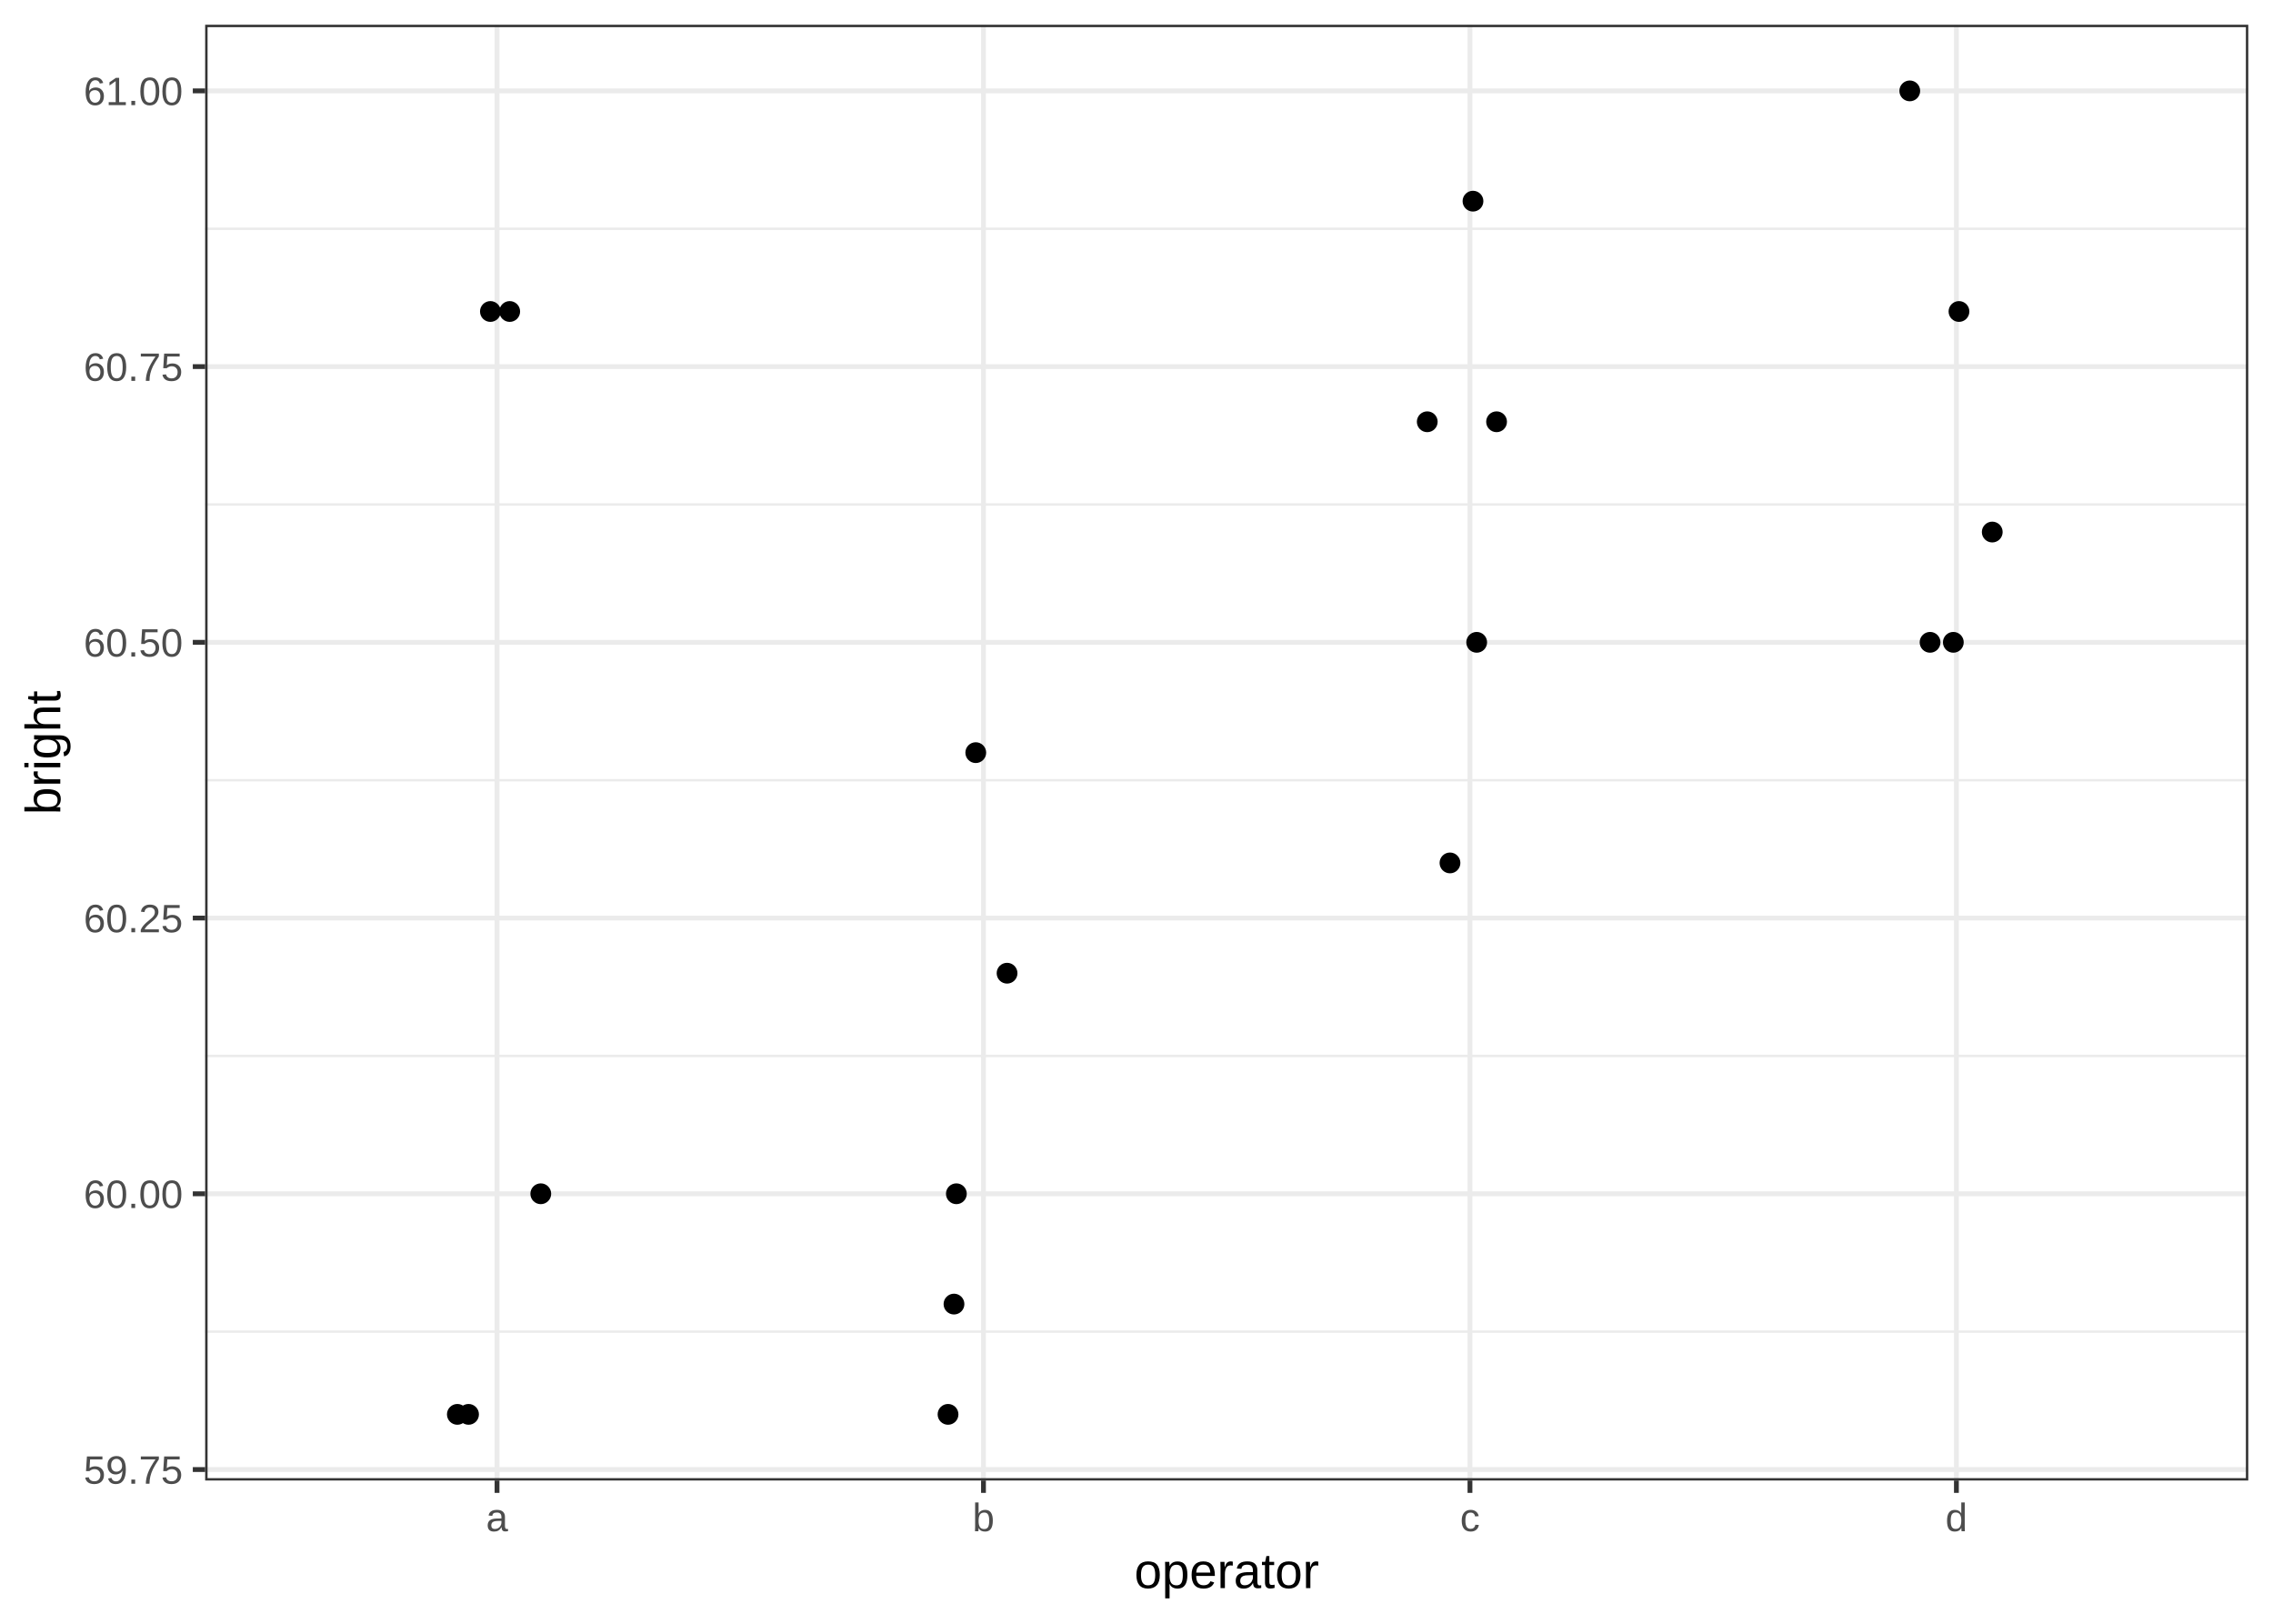
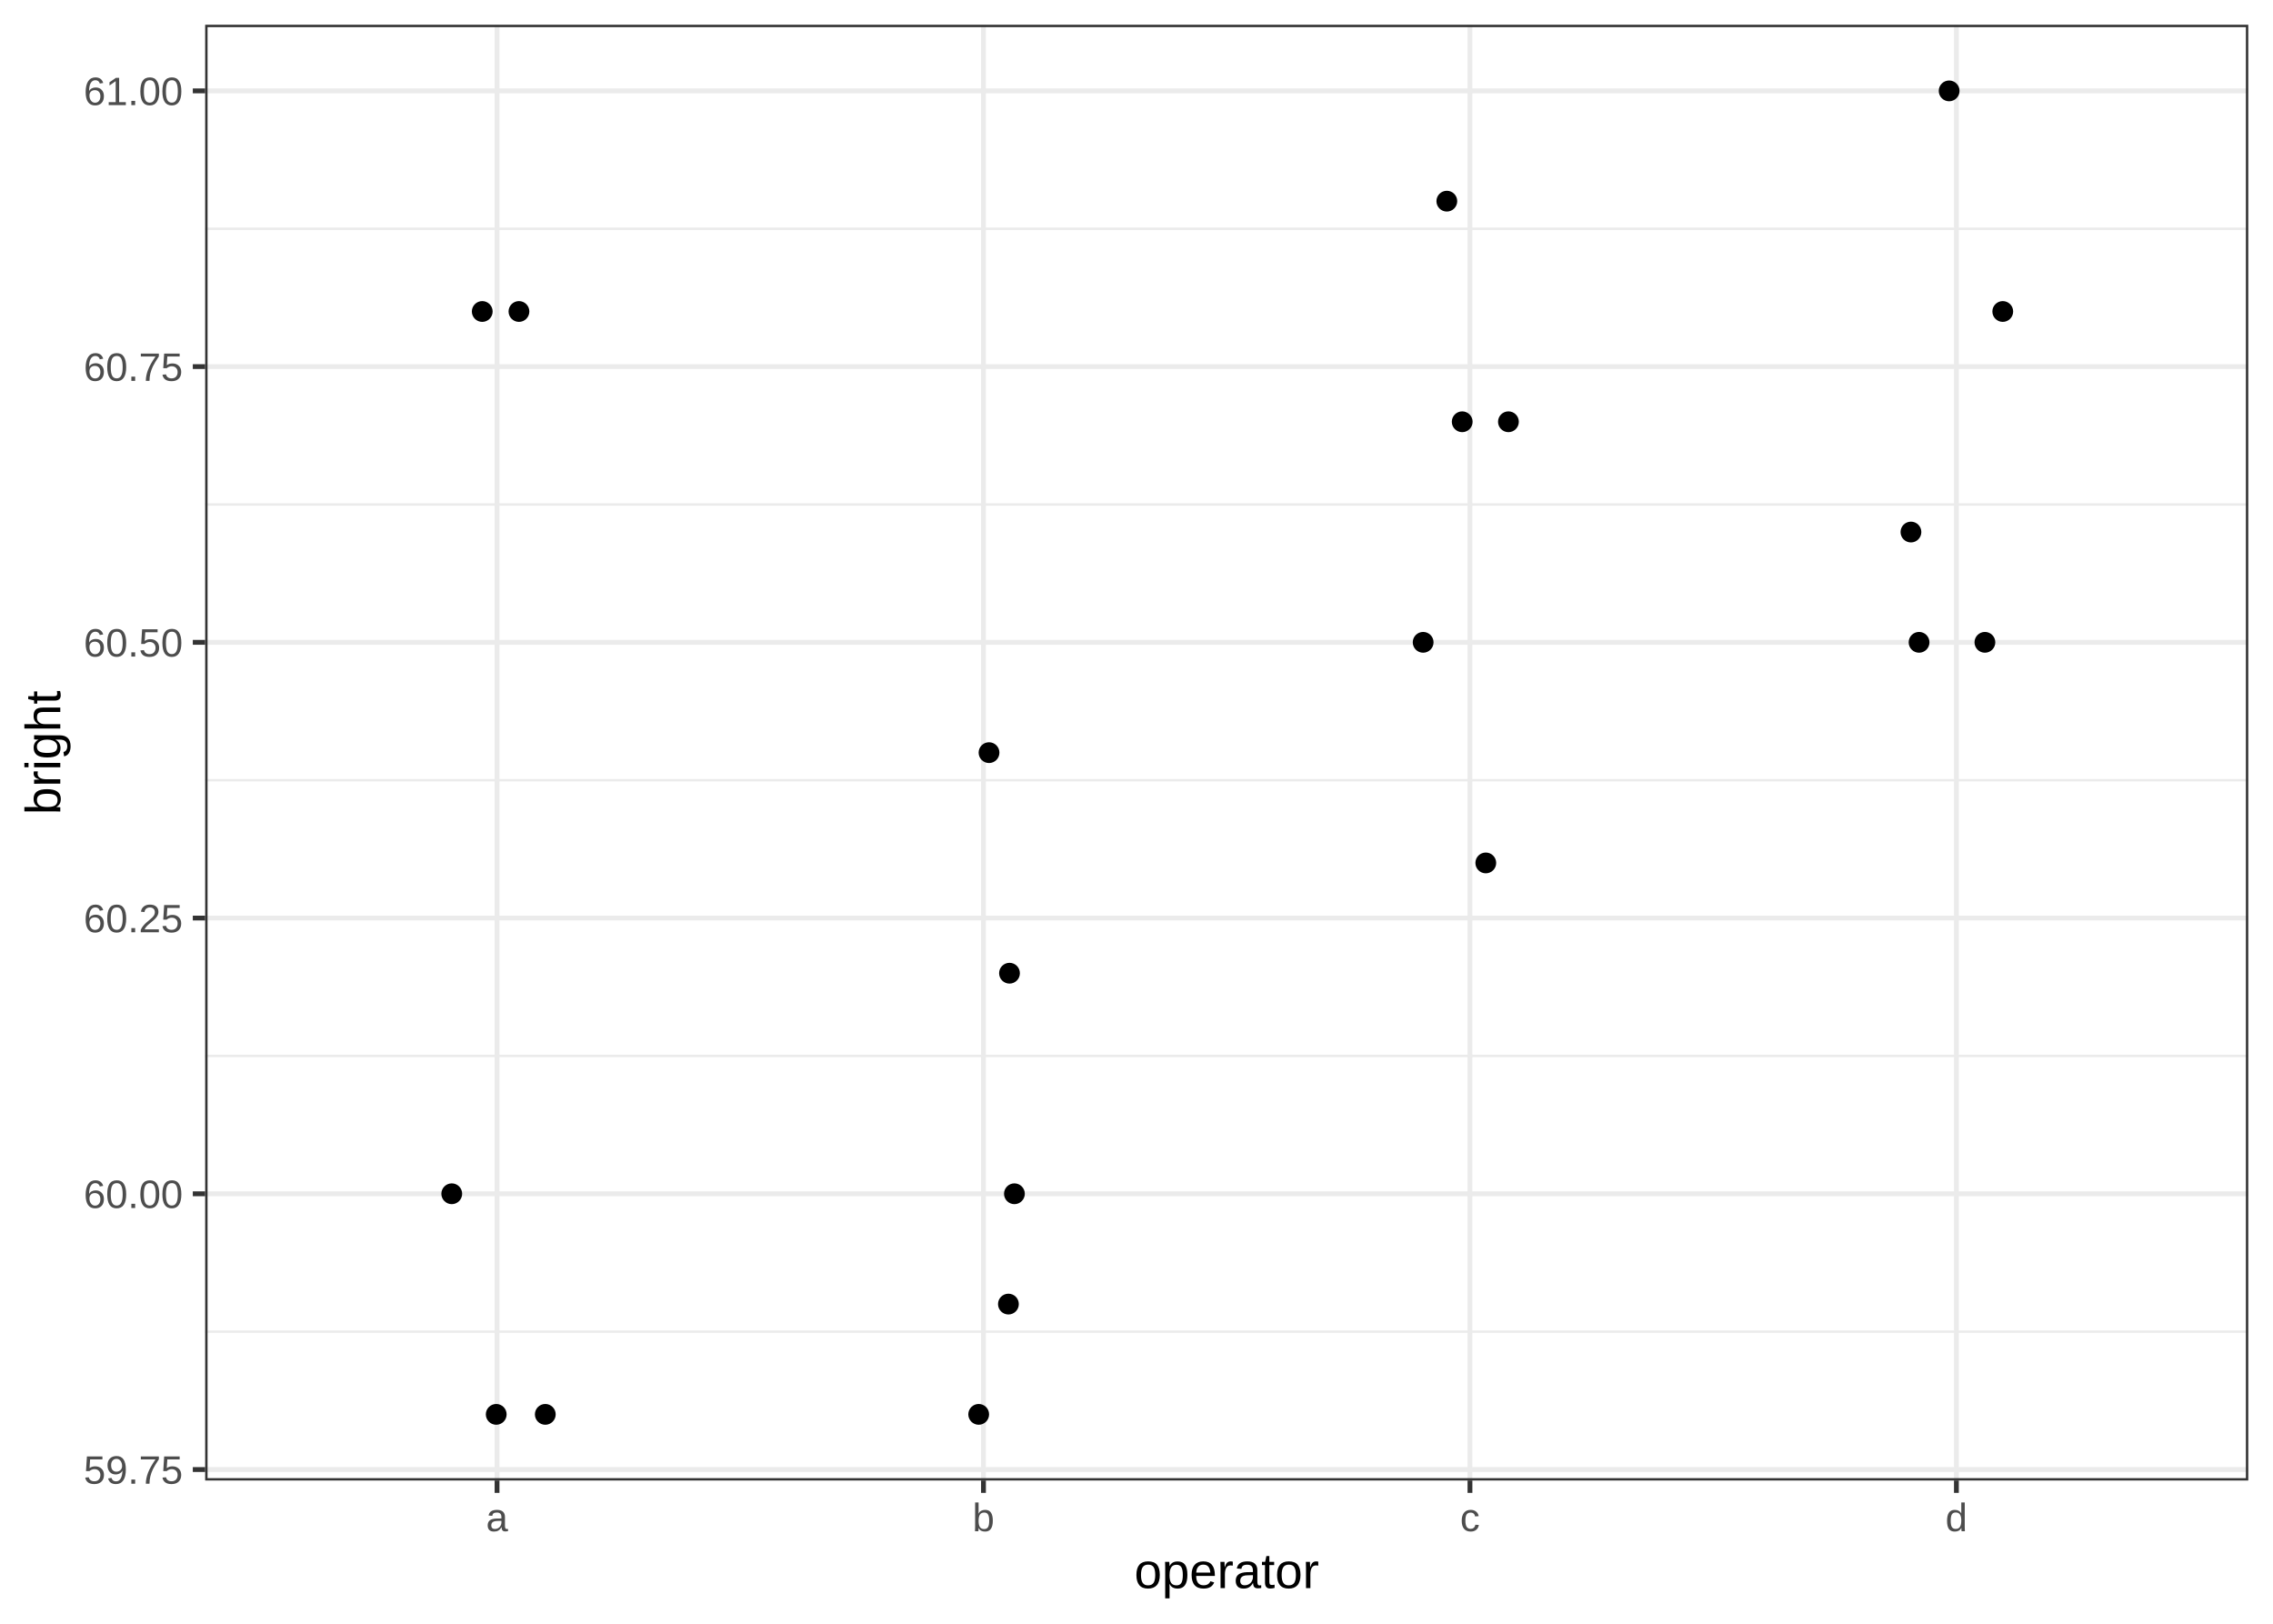
<svg xmlns="http://www.w3.org/2000/svg" class="svglite" width="504.00pt" height="360.00pt" viewBox="0 0 504.00 360.00">
  <defs>
    <style type="text/css">
    .svglite line, .svglite polyline, .svglite polygon, .svglite path, .svglite rect, .svglite circle {
      fill: none;
      stroke: #000000;
      stroke-linecap: round;
      stroke-linejoin: round;
      stroke-miterlimit: 10.00;
    }
    .svglite text {
      white-space: pre;
    }
  </style>
  </defs>
  <rect width="100%" height="100%" style="stroke: none; fill: #FFFFFF;" />
  <defs>
    <clipPath id="cpMC4wMHw1MDQuMDB8MC4wMHwzNjAuMDA=">
      <rect x="0.00" y="0.00" width="504.00" height="360.00" />
    </clipPath>
  </defs>
  <g clip-path="url(#cpMC4wMHw1MDQuMDB8MC4wMHwzNjAuMDA=)">
    <rect x="0.00" y="0.00" width="504.00" height="360.00" style="stroke-width: 1.07; stroke: #FFFFFF; fill: #FFFFFF;" />
  </g>
  <defs>
    <clipPath id="cpNDUuNDl8NDk4LjUyfDUuNDh8MzI4LjI1">
      <rect x="45.49" y="5.48" width="453.03" height="322.77" />
    </clipPath>
  </defs>
  <g clip-path="url(#cpNDUuNDl8NDk4LjUyfDUuNDh8MzI4LjI1)">
    <rect x="45.49" y="5.48" width="453.03" height="322.77" style="stroke-width: 1.07; stroke: none; fill: #FFFFFF;" />
    <polyline points="45.49,295.24 498.52,295.24 " style="stroke-width: 0.53; stroke: #EBEBEB; stroke-linecap: butt;" />
    <polyline points="45.49,234.11 498.52,234.11 " style="stroke-width: 0.53; stroke: #EBEBEB; stroke-linecap: butt;" />
    <polyline points="45.49,172.98 498.52,172.98 " style="stroke-width: 0.53; stroke: #EBEBEB; stroke-linecap: butt;" />
    <polyline points="45.49,111.85 498.52,111.85 " style="stroke-width: 0.53; stroke: #EBEBEB; stroke-linecap: butt;" />
    <polyline points="45.49,50.72 498.52,50.72 " style="stroke-width: 0.53; stroke: #EBEBEB; stroke-linecap: butt;" />
    <polyline points="45.49,325.81 498.52,325.81 " style="stroke-width: 1.07; stroke: #EBEBEB; stroke-linecap: butt;" />
    <polyline points="45.49,264.67 498.52,264.67 " style="stroke-width: 1.07; stroke: #EBEBEB; stroke-linecap: butt;" />
    <polyline points="45.49,203.54 498.52,203.54 " style="stroke-width: 1.07; stroke: #EBEBEB; stroke-linecap: butt;" />
    <polyline points="45.49,142.41 498.52,142.41 " style="stroke-width: 1.07; stroke: #EBEBEB; stroke-linecap: butt;" />
    <polyline points="45.49,81.28 498.52,81.28 " style="stroke-width: 1.07; stroke: #EBEBEB; stroke-linecap: butt;" />
    <polyline points="45.49,20.15 498.52,20.15 " style="stroke-width: 1.07; stroke: #EBEBEB; stroke-linecap: butt;" />
    <polyline points="110.21,328.25 110.21,5.48 " style="stroke-width: 1.07; stroke: #EBEBEB; stroke-linecap: butt;" />
    <polyline points="218.07,328.25 218.07,5.48 " style="stroke-width: 1.07; stroke: #EBEBEB; stroke-linecap: butt;" />
    <polyline points="325.94,328.25 325.94,5.48 " style="stroke-width: 1.07; stroke: #EBEBEB; stroke-linecap: butt;" />
    <polyline points="433.80,328.25 433.80,5.48 " style="stroke-width: 1.07; stroke: #EBEBEB; stroke-linecap: butt;" />
-     <circle cx="101.41" cy="313.58" r="1.95" style="stroke-width: 0.71; fill: #000000;" />
-     <circle cx="119.91" cy="264.67" r="1.95" style="stroke-width: 0.71; fill: #000000;" />
-     <circle cx="108.74" cy="69.06" r="1.95" style="stroke-width: 0.71; fill: #000000;" />
-     <circle cx="113.02" cy="69.06" r="1.95" style="stroke-width: 0.71; fill: #000000;" />
-     <circle cx="103.89" cy="313.58" r="1.95" style="stroke-width: 0.71; fill: #000000;" />
-     <circle cx="210.21" cy="313.58" r="1.95" style="stroke-width: 0.71; fill: #000000;" />
-     <circle cx="223.30" cy="215.77" r="1.95" style="stroke-width: 0.71; fill: #000000;" />
-     <circle cx="216.36" cy="166.87" r="1.95" style="stroke-width: 0.71; fill: #000000;" />
-     <circle cx="211.53" cy="289.13" r="1.95" style="stroke-width: 0.71; fill: #000000;" />
-     <circle cx="212.06" cy="264.67" r="1.95" style="stroke-width: 0.71; fill: #000000;" />
-     <circle cx="316.47" cy="93.51" r="1.95" style="stroke-width: 0.71; fill: #000000;" />
-     <circle cx="331.84" cy="93.51" r="1.95" style="stroke-width: 0.71; fill: #000000;" />
-     <circle cx="327.43" cy="142.41" r="1.95" style="stroke-width: 0.71; fill: #000000;" />
-     <circle cx="326.61" cy="44.60" r="1.95" style="stroke-width: 0.71; fill: #000000;" />
-     <circle cx="321.51" cy="191.32" r="1.95" style="stroke-width: 0.71; fill: #000000;" />
-     <circle cx="423.46" cy="20.15" r="1.95" style="stroke-width: 0.71; fill: #000000;" />
-     <circle cx="434.37" cy="69.06" r="1.95" style="stroke-width: 0.71; fill: #000000;" />
-     <circle cx="441.75" cy="117.96" r="1.95" style="stroke-width: 0.71; fill: #000000;" />
-     <circle cx="427.96" cy="142.41" r="1.95" style="stroke-width: 0.71; fill: #000000;" />
-     <circle cx="433.12" cy="142.41" r="1.95" style="stroke-width: 0.71; fill: #000000;" />
+     <circle cx="120.91" cy="313.58" r="1.95" style="stroke-width: 0.71; fill: #000000;" />
+     <circle cx="100.17" cy="264.67" r="1.95" style="stroke-width: 0.71; fill: #000000;" />
+     <circle cx="106.93" cy="69.06" r="1.95" style="stroke-width: 0.71; fill: #000000;" />
+     <circle cx="115.07" cy="69.06" r="1.95" style="stroke-width: 0.71; fill: #000000;" />
+     <circle cx="110.03" cy="313.58" r="1.95" style="stroke-width: 0.71; fill: #000000;" />
+     <circle cx="217.01" cy="313.58" r="1.95" style="stroke-width: 0.71; fill: #000000;" />
+     <circle cx="223.84" cy="215.77" r="1.95" style="stroke-width: 0.71; fill: #000000;" />
+     <circle cx="219.30" cy="166.87" r="1.95" style="stroke-width: 0.71; fill: #000000;" />
+     <circle cx="223.60" cy="289.13" r="1.95" style="stroke-width: 0.71; fill: #000000;" />
+     <circle cx="224.93" cy="264.67" r="1.95" style="stroke-width: 0.71; fill: #000000;" />
+     <circle cx="334.47" cy="93.51" r="1.95" style="stroke-width: 0.71; fill: #000000;" />
+     <circle cx="324.22" cy="93.51" r="1.95" style="stroke-width: 0.71; fill: #000000;" />
+     <circle cx="315.56" cy="142.41" r="1.95" style="stroke-width: 0.71; fill: #000000;" />
+     <circle cx="320.81" cy="44.60" r="1.95" style="stroke-width: 0.71; fill: #000000;" />
+     <circle cx="329.45" cy="191.32" r="1.95" style="stroke-width: 0.71; fill: #000000;" />
+     <circle cx="432.19" cy="20.15" r="1.95" style="stroke-width: 0.71; fill: #000000;" />
+     <circle cx="444.08" cy="69.06" r="1.95" style="stroke-width: 0.71; fill: #000000;" />
+     <circle cx="423.72" cy="117.96" r="1.95" style="stroke-width: 0.71; fill: #000000;" />
+     <circle cx="425.52" cy="142.41" r="1.95" style="stroke-width: 0.71; fill: #000000;" />
+     <circle cx="440.12" cy="142.41" r="1.95" style="stroke-width: 0.71; fill: #000000;" />
    <rect x="45.49" y="5.48" width="453.03" height="322.77" style="stroke-width: 1.07; stroke: #333333;" />
  </g>
  <g clip-path="url(#cpMC4wMHw1MDQuMDB8MC4wMHwzNjAuMDA=)">
    <text x="40.56" y="328.96" text-anchor="end" style="font-size: 8.80px;fill: #4D4D4D; font-family: &quot;Arial&quot;;" textLength="22.02px" lengthAdjust="spacingAndGlyphs">59.75</text>
    <text x="40.56" y="267.83" text-anchor="end" style="font-size: 8.80px;fill: #4D4D4D; font-family: &quot;Arial&quot;;" textLength="22.02px" lengthAdjust="spacingAndGlyphs">60.00</text>
    <text x="40.56" y="206.70" text-anchor="end" style="font-size: 8.80px;fill: #4D4D4D; font-family: &quot;Arial&quot;;" textLength="22.02px" lengthAdjust="spacingAndGlyphs">60.25</text>
    <text x="40.56" y="145.57" text-anchor="end" style="font-size: 8.80px;fill: #4D4D4D; font-family: &quot;Arial&quot;;" textLength="22.02px" lengthAdjust="spacingAndGlyphs">60.50</text>
    <text x="40.56" y="84.44" text-anchor="end" style="font-size: 8.80px;fill: #4D4D4D; font-family: &quot;Arial&quot;;" textLength="22.02px" lengthAdjust="spacingAndGlyphs">60.75</text>
    <text x="40.56" y="23.30" text-anchor="end" style="font-size: 8.80px;fill: #4D4D4D; font-family: &quot;Arial&quot;;" textLength="22.02px" lengthAdjust="spacingAndGlyphs">61.00</text>
    <polyline points="42.75,325.81 45.49,325.81 " style="stroke-width: 1.07; stroke: #333333; stroke-linecap: butt;" />
    <polyline points="42.75,264.67 45.49,264.67 " style="stroke-width: 1.07; stroke: #333333; stroke-linecap: butt;" />
    <polyline points="42.75,203.54 45.49,203.54 " style="stroke-width: 1.07; stroke: #333333; stroke-linecap: butt;" />
    <polyline points="42.75,142.41 45.49,142.41 " style="stroke-width: 1.07; stroke: #333333; stroke-linecap: butt;" />
    <polyline points="42.75,81.28 45.49,81.28 " style="stroke-width: 1.07; stroke: #333333; stroke-linecap: butt;" />
    <polyline points="42.75,20.15 45.49,20.15 " style="stroke-width: 1.07; stroke: #333333; stroke-linecap: butt;" />
    <polyline points="110.21,330.99 110.21,328.25 " style="stroke-width: 1.07; stroke: #333333; stroke-linecap: butt;" />
    <polyline points="218.07,330.99 218.07,328.25 " style="stroke-width: 1.07; stroke: #333333; stroke-linecap: butt;" />
    <polyline points="325.94,330.99 325.94,328.25 " style="stroke-width: 1.07; stroke: #333333; stroke-linecap: butt;" />
    <polyline points="433.80,330.99 433.80,328.25 " style="stroke-width: 1.07; stroke: #333333; stroke-linecap: butt;" />
    <text x="110.21" y="339.49" text-anchor="middle" style="font-size: 8.80px;fill: #4D4D4D; font-family: &quot;Arial&quot;;" textLength="4.90px" lengthAdjust="spacingAndGlyphs">a</text>
    <text x="218.07" y="339.49" text-anchor="middle" style="font-size: 8.80px;fill: #4D4D4D; font-family: &quot;Arial&quot;;" textLength="4.90px" lengthAdjust="spacingAndGlyphs">b</text>
    <text x="325.94" y="339.49" text-anchor="middle" style="font-size: 8.80px;fill: #4D4D4D; font-family: &quot;Arial&quot;;" textLength="4.40px" lengthAdjust="spacingAndGlyphs">c</text>
    <text x="433.80" y="339.49" text-anchor="middle" style="font-size: 8.80px;fill: #4D4D4D; font-family: &quot;Arial&quot;;" textLength="4.90px" lengthAdjust="spacingAndGlyphs">d</text>
    <text x="272.00" y="352.10" text-anchor="middle" style="font-size: 11.00px; font-family: &quot;Arial&quot;;" textLength="40.98px" lengthAdjust="spacingAndGlyphs">operator</text>
    <text transform="translate(13.37,166.87) rotate(-90)" text-anchor="middle" style="font-size: 11.00px; font-family: &quot;Arial&quot;;" textLength="27.52px" lengthAdjust="spacingAndGlyphs">bright</text>
  </g>
</svg>
